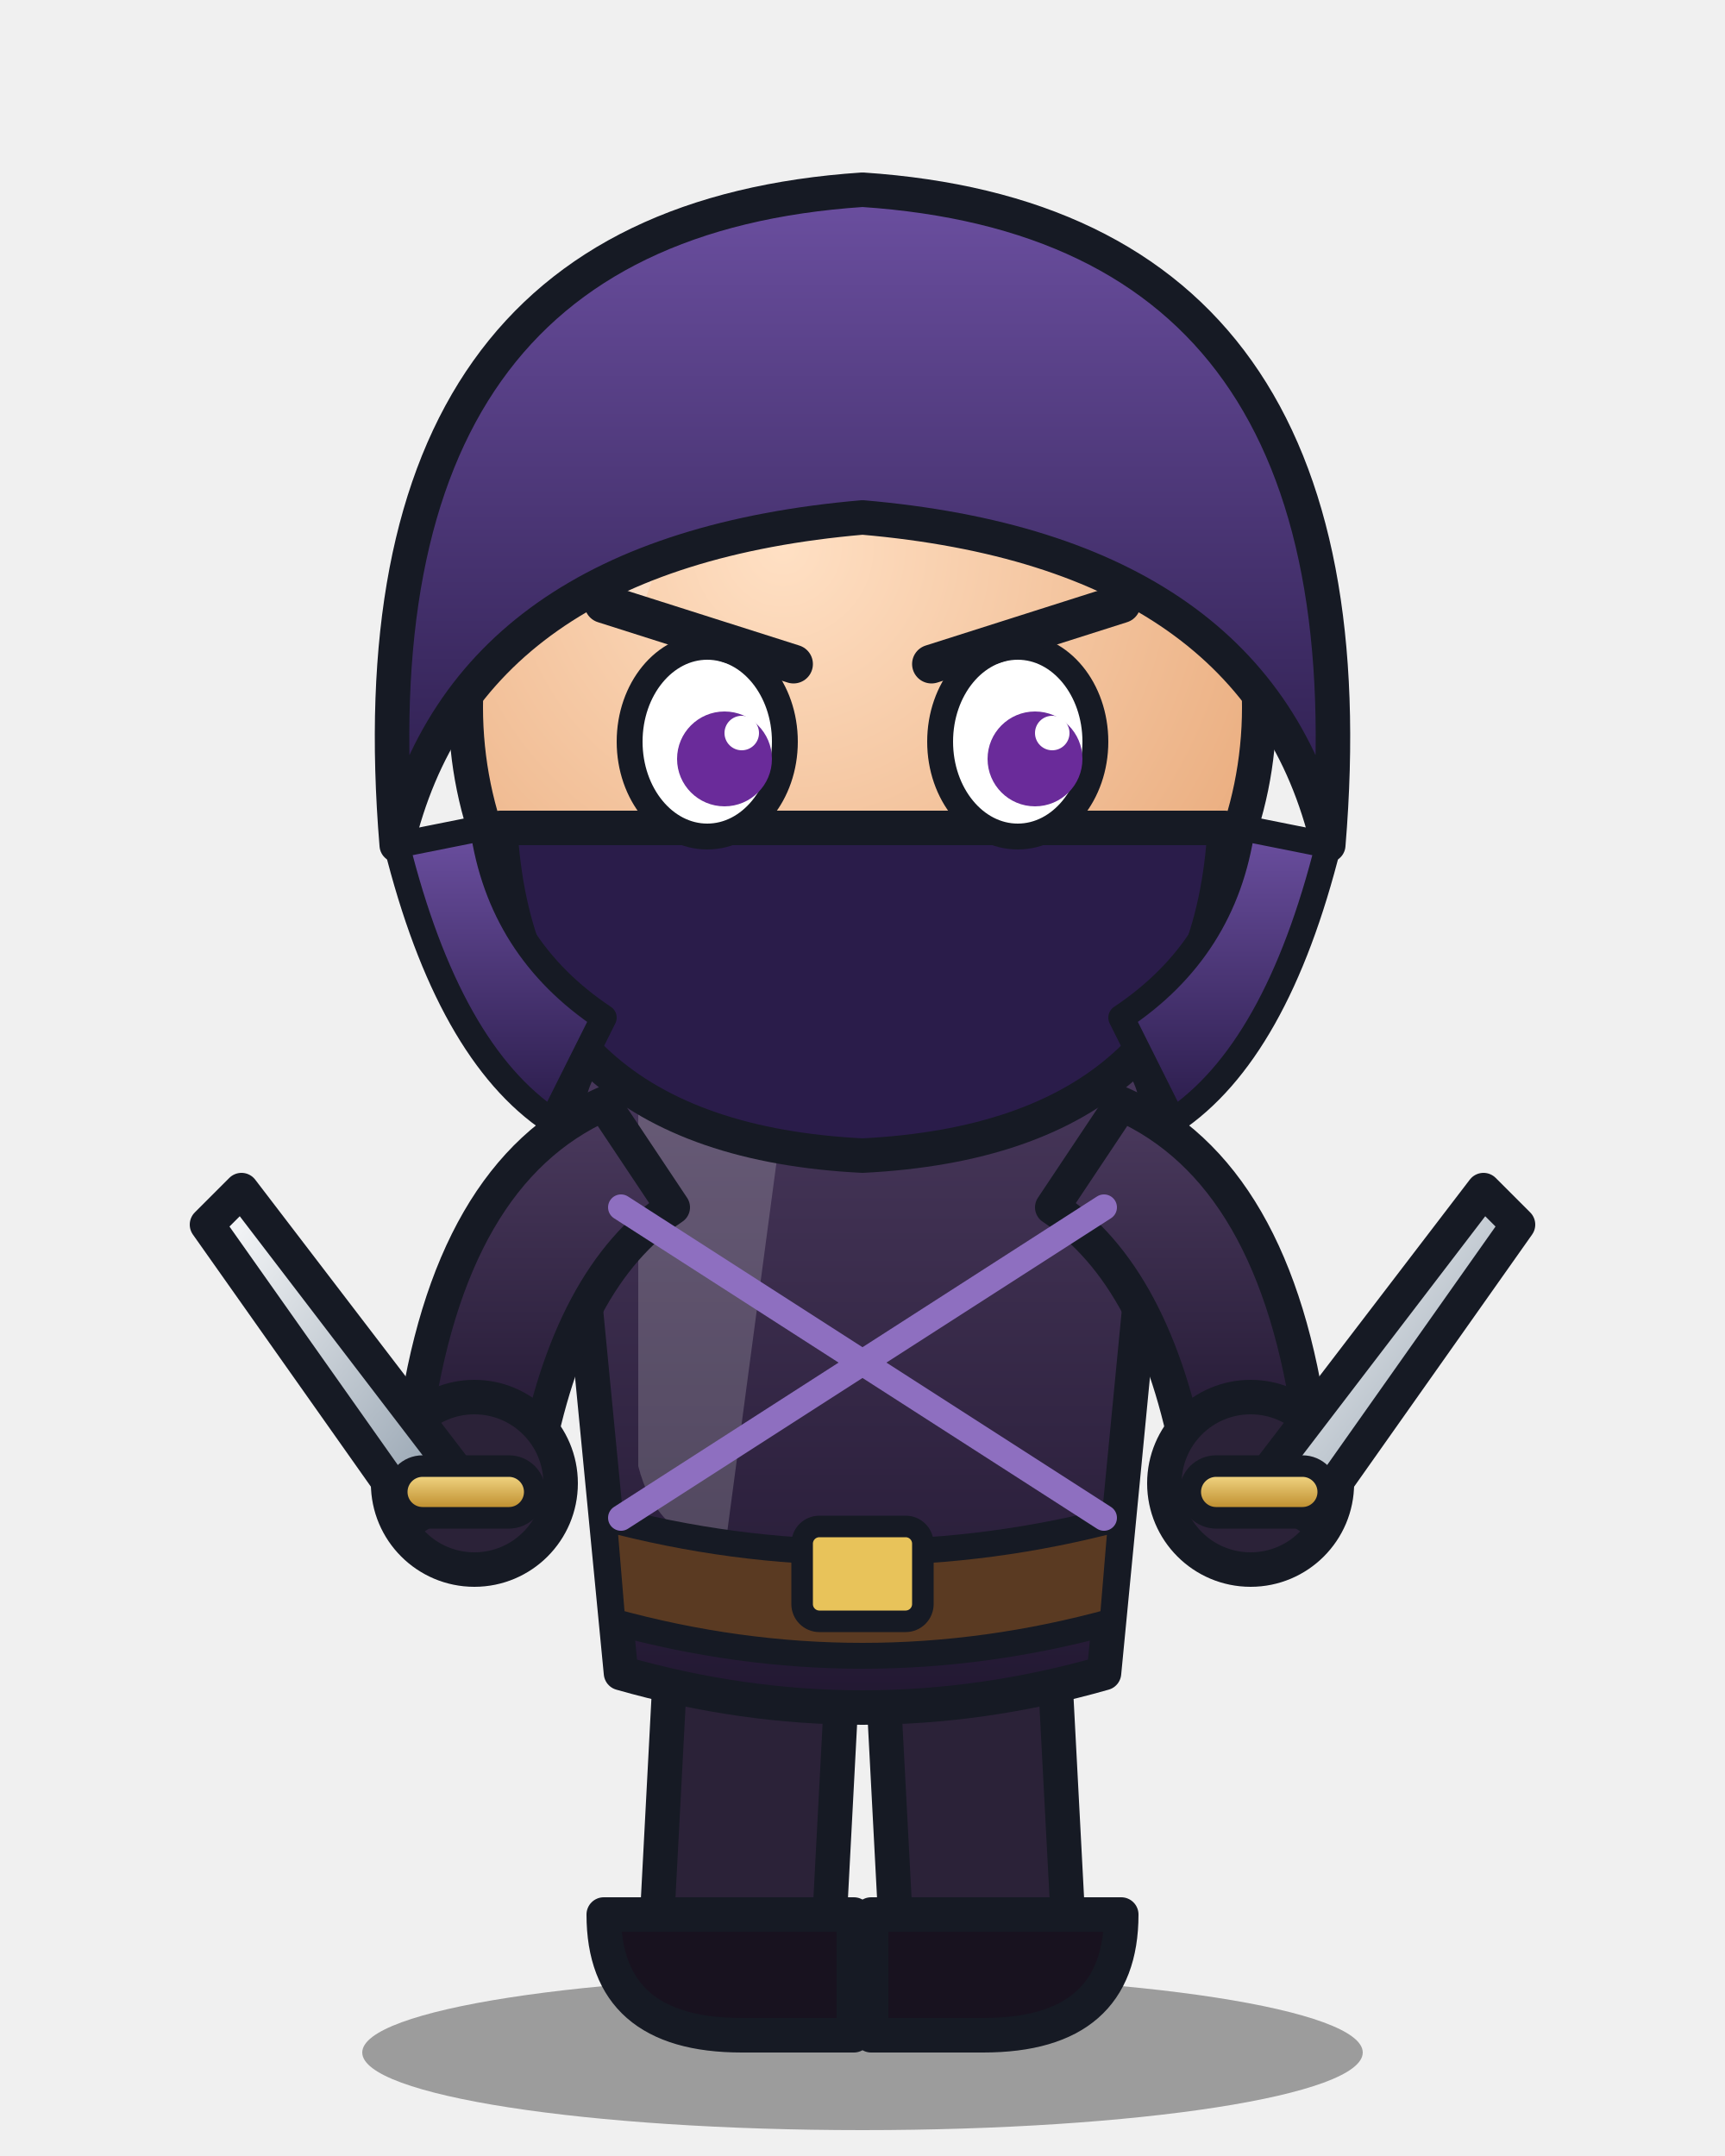
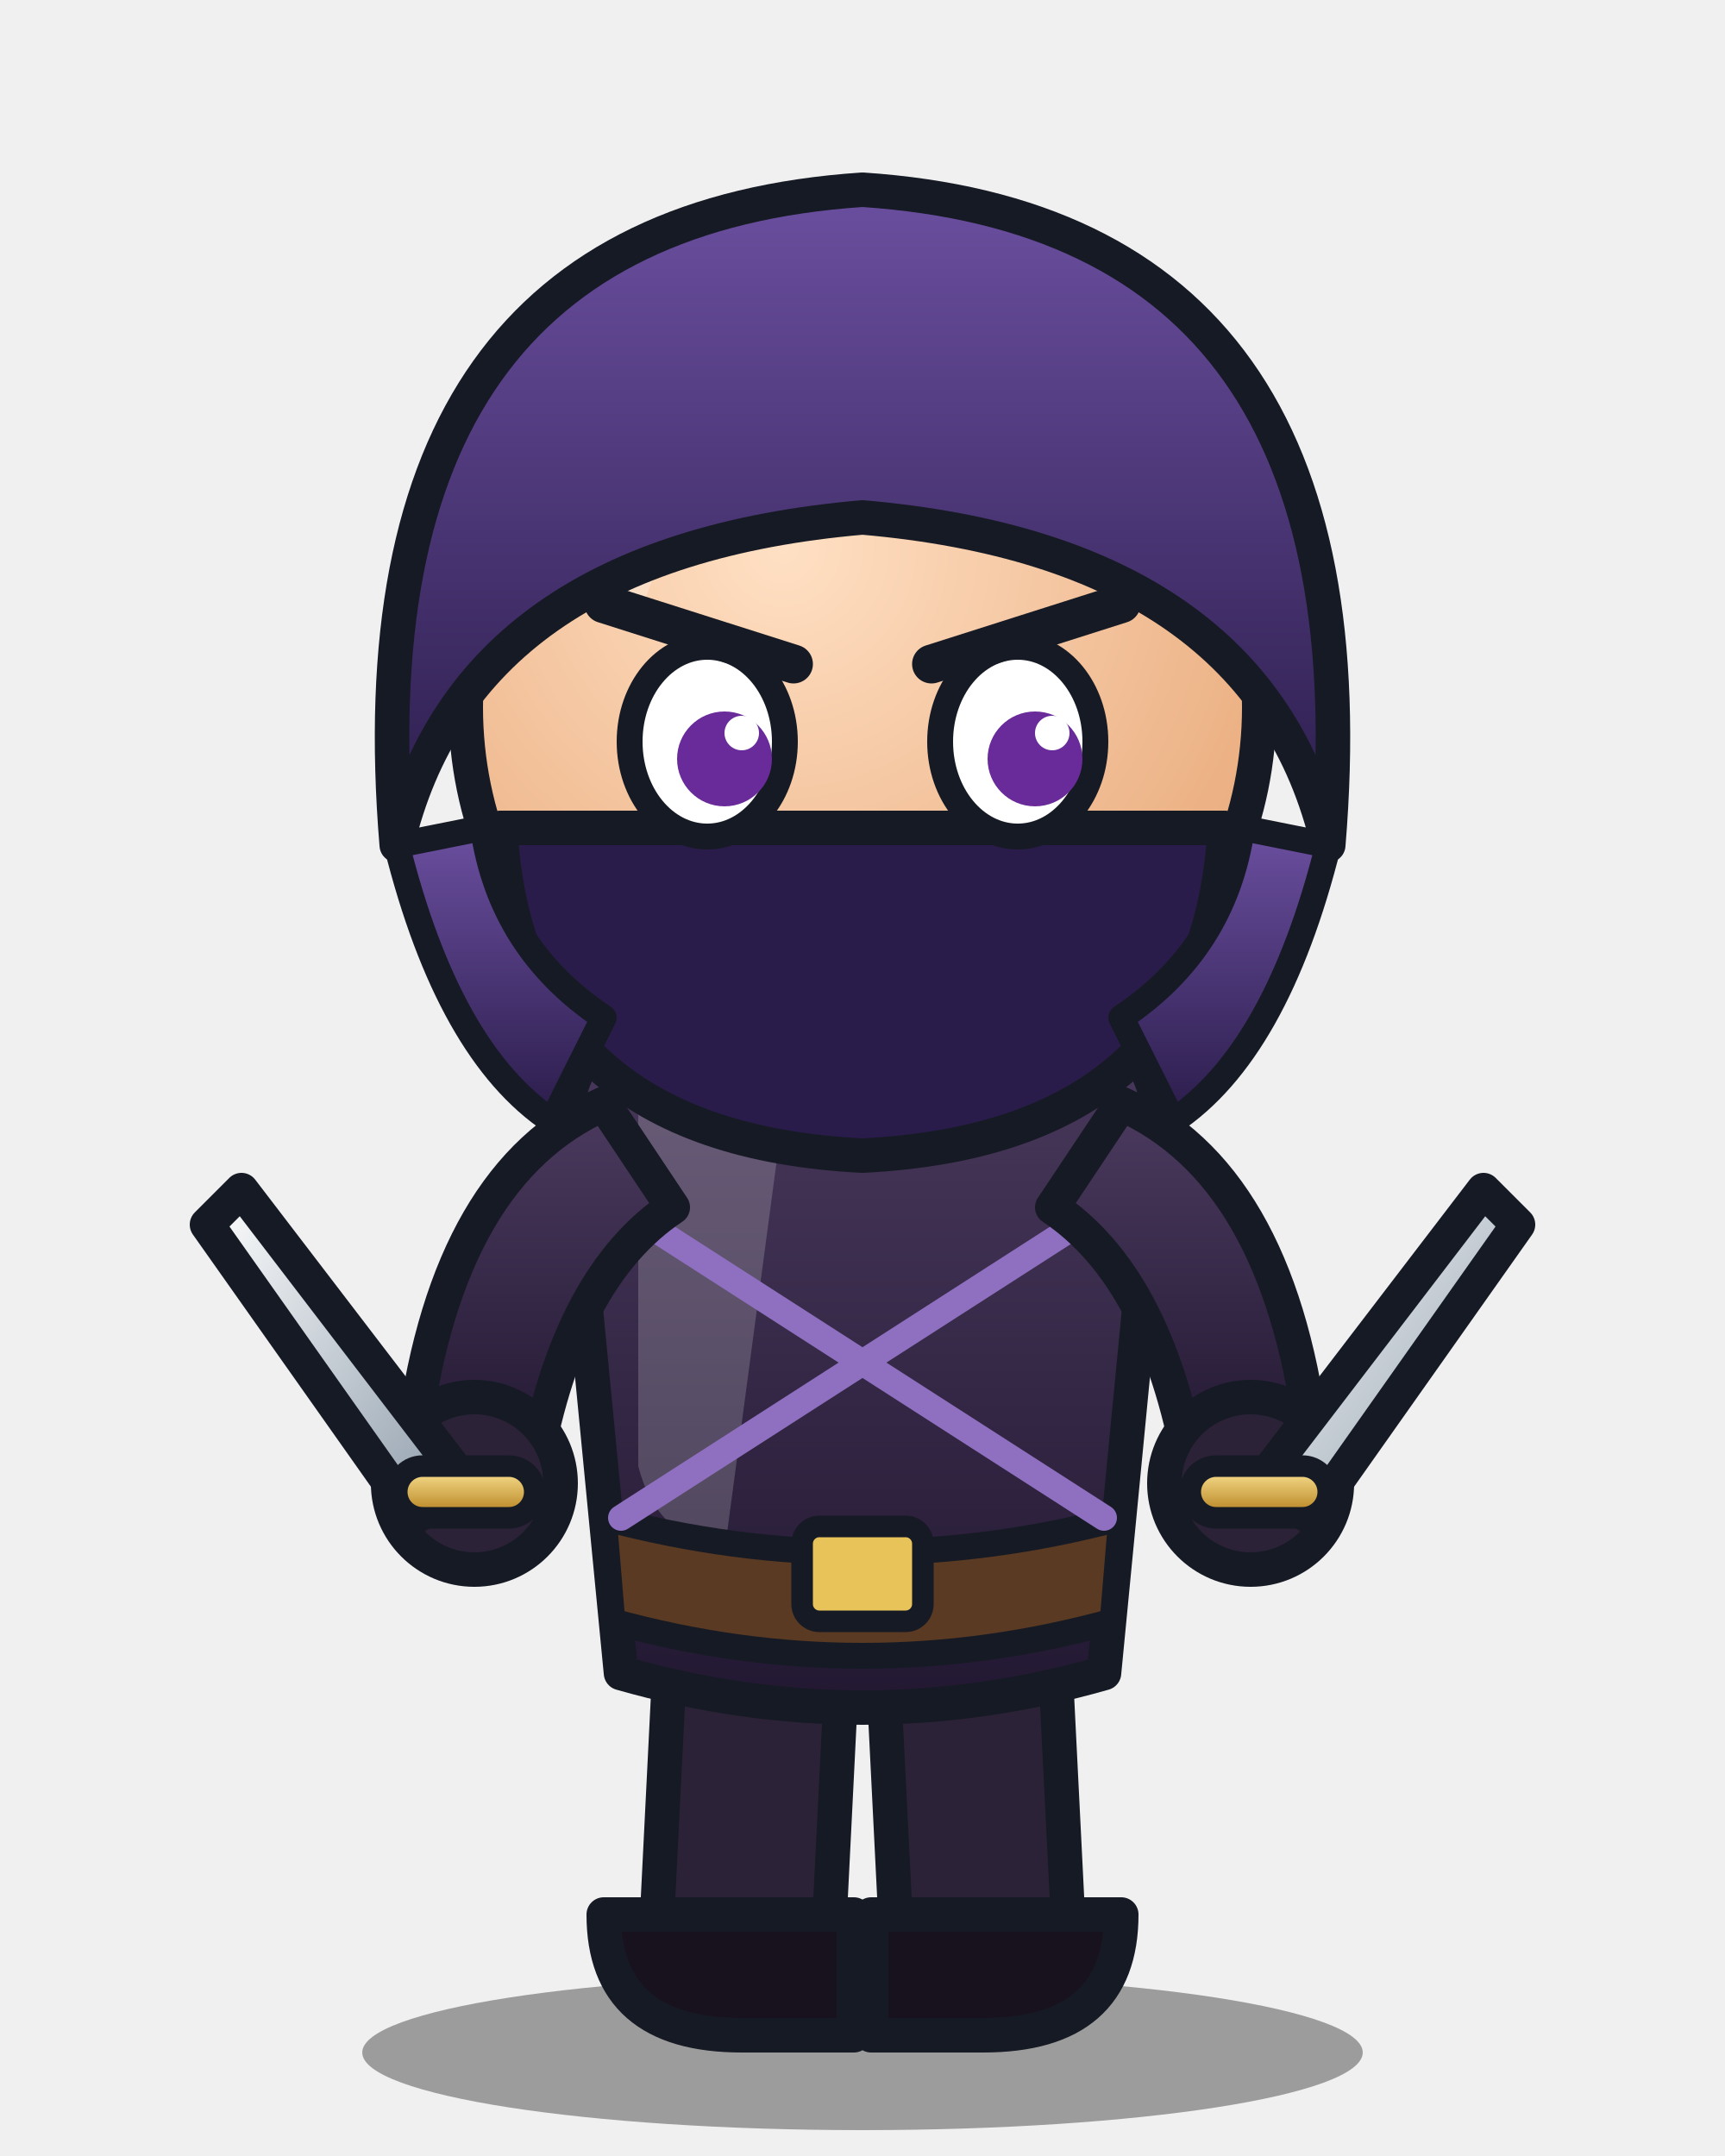
<svg xmlns="http://www.w3.org/2000/svg" viewBox="0 0 200 250" width="400" height="500">
  <defs>
    <linearGradient id="steel" x1="0" y1="0" x2="1" y2="1">
      <stop offset="0" stop-color="#ffffff" />
      <stop offset="1" stop-color="#8b9aa9" />
    </linearGradient>
    <linearGradient id="gold" x1="0" y1="0" x2="0" y2="1">
      <stop offset="0" stop-color="#ffe89a" />
      <stop offset="1" stop-color="#b07a16" />
    </linearGradient>
    <radialGradient id="orb" cx="40%" cy="35%" r="70%">
      <stop offset="0" stop-color="#e8fbff" />
      <stop offset="1" stop-color="#2aa8ff" />
    </radialGradient>
    <linearGradient id="shieldblue" x1="0" y1="0" x2="0" y2="1">
      <stop offset="0" stop-color="#4f8fe8" />
      <stop offset="1" stop-color="#1f3f8a" />
    </linearGradient>
    <radialGradient id="skin" cx="40%" cy="30%" r="75%">
      <stop offset="0" stop-color="#ffe0c4" />
      <stop offset="1" stop-color="#e8a878" />
    </radialGradient>
    <linearGradient id="hood" x1="0" y1="0" x2="0" y2="1">
      <stop offset="0" stop-color="#6b4fa0" />
      <stop offset="1" stop-color="#2a1c4a" />
    </linearGradient>
    <linearGradient id="leather" x1="0" y1="0" x2="0" y2="1">
      <stop offset="0" stop-color="#4b3a5e" />
      <stop offset="1" stop-color="#221832" />
    </linearGradient>
  </defs>
  <ellipse cx="100" cy="238" rx="58" ry="9" fill="#000" fill-opacity=".35" />
-   <path d="M78 188 L76 226 L96 226 L98 188 Z" fill="#2b2238" stroke="#161a24" stroke-width="4" stroke-linejoin="round" stroke-linecap="round" />
-   <path d="M102 188 L104 226 L124 226 L122 188 Z" fill="#2b2238" stroke="#161a24" stroke-width="4" stroke-linejoin="round" stroke-linecap="round" />
+   <path d="M78 186 L76 226 L96 226 L98 186 Z" fill="#2b2238" stroke="#161a24" stroke-width="4" stroke-linejoin="round" stroke-linecap="round" />
  <path d="M70 222 Q70 236 86 236 L99 236 L99 222 Z" fill="#18121f" stroke="#161a24" stroke-width="4" stroke-linejoin="round" stroke-linecap="round" />
+   <path d="M102 186 L104 226 L124 226 L122 186 Z" fill="#2b2238" stroke="#161a24" stroke-width="4" stroke-linejoin="round" stroke-linecap="round" />
  <path d="M101 222 L101 236 L114 236 Q130 236 130 222 Z" fill="#18121f" stroke="#161a24" stroke-width="4" stroke-linejoin="round" stroke-linecap="round" />
  <path d="M66 132 Q64 120 80 116 L120 116 Q136 120 134 132 L128 194 Q100 202 72 194 Z" fill="url(#leather)" stroke="#161a24" stroke-width="4" stroke-linejoin="round" stroke-linecap="round" />
  <path d="M74 128 Q76 121 86 120 L92 120 L84 180 Q76 178 74 170 Z" fill="#ffffff" fill-opacity="0.18" />
  <path d="M70 176 Q100 184 130 176 L129 188 Q100 196 71 188 Z" fill="#5a3a22" stroke="#161a24" stroke-width="3" stroke-linejoin="round" stroke-linecap="round" />
  <rect x="93" y="177" width="14" height="11" rx="2" fill="#e8c35a" stroke="#161a24" stroke-width="2.5" />
-   <path d="M70 128 Q52 136 48 166 L62 170 Q66 148 78 140 Z" fill="url(#leather)" stroke="#161a24" stroke-width="4" stroke-linejoin="round" stroke-linecap="round" />
-   <circle cx="55" cy="172" r="10" fill="#2b2238" stroke="#161a24" stroke-width="4" />
-   <path d="M130 128 Q148 136 152 166 L138 170 Q134 148 122 140 Z" fill="url(#leather)" stroke="#161a24" stroke-width="4" stroke-linejoin="round" stroke-linecap="round" />
-   <circle cx="145" cy="172" r="10" fill="#2b2238" stroke="#161a24" stroke-width="4" />
  <path d="M72 140 L128 176 M128 140 L72 176" fill="none" stroke-width="3" stroke="#8e6fc0" stroke-linejoin="round" stroke-linecap="round" />
  <circle cx="100" cy="82" r="46" fill="url(#skin)" stroke="#161a24" stroke-width="4" />
  <path d="M70 64 Q76 44 98 40 Q80 52 74 72 Z" fill="#ffffff" fill-opacity="0.28" />
  <path d="M58 96 Q60 132 100 134 Q140 132 142 96 Z" fill="#2a1c4a" stroke="#161a24" stroke-width="4" stroke-linejoin="round" stroke-linecap="round" />
  <ellipse cx="82" cy="86" rx="9" ry="11" fill="#ffffff" stroke="#161a24" stroke-width="3" />
  <ellipse cx="118" cy="86" rx="9" ry="11" fill="#ffffff" stroke="#161a24" stroke-width="3" />
  <circle cx="84" cy="88" r="5.5" fill="#6a2b9a" stroke="#161a24" stroke-width="0" />
  <circle cx="120" cy="88" r="5.5" fill="#6a2b9a" stroke="#161a24" stroke-width="0" />
  <circle cx="86" cy="85" r="2" fill="#ffffff" stroke="#161a24" stroke-width="0" />
  <circle cx="122" cy="85" r="2" fill="#ffffff" stroke="#161a24" stroke-width="0" />
  <path d="M70 70 L92 77" fill="none" stroke="#161a24" stroke-width="4.5" stroke-linejoin="round" stroke-linecap="round" />
  <path d="M130 70 L108 77" fill="none" stroke="#161a24" stroke-width="4.5" stroke-linejoin="round" stroke-linecap="round" />
  <path d="M46 98 Q40 26 100 22 Q160 26 154 98 Q146 64 100 60 Q54 64 46 98 Z" fill="url(#hood)" stroke="#161a24" stroke-width="4" stroke-linejoin="round" stroke-linecap="round" />
  <path d="M46 98 Q52 122 64 130 L70 118 Q58 110 56 96 Z" fill="url(#hood)" stroke="#161a24" stroke-width="3" stroke-linejoin="round" stroke-linecap="round" />
  <path d="M154 98 Q148 122 136 130 L130 118 Q142 110 144 96 Z" fill="url(#hood)" stroke="#161a24" stroke-width="3" stroke-linejoin="round" stroke-linecap="round" />
+   <path d="M70 128 Q52 136 48 166 L62 170 Q66 148 78 140 Z" fill="url(#leather)" stroke="#161a24" stroke-width="4" stroke-linejoin="round" stroke-linecap="round" />
+   <circle cx="55" cy="172" r="10" fill="#2b2238" stroke="#161a24" stroke-width="4" />
+   <path d="M54 172 L28 138 L24 142 L48 176 Z" fill="url(#steel)" stroke="#161a24" stroke-width="4" stroke-linejoin="round" stroke-linecap="round" />
+   <rect x="46" y="170" width="16" height="6" rx="3" fill="url(#gold)" stroke="#161a24" stroke-width="2.5" />
+   <path d="M130 128 Q148 136 152 166 L138 170 Q134 148 122 140 Z" fill="url(#leather)" stroke="#161a24" stroke-width="4" stroke-linejoin="round" stroke-linecap="round" />
+   <circle cx="145" cy="172" r="10" fill="#2b2238" stroke="#161a24" stroke-width="4" />
  <path d="M146 172 L172 138 L176 142 L152 176 Z" fill="url(#steel)" stroke="#161a24" stroke-width="4" stroke-linejoin="round" stroke-linecap="round" />
  <rect x="138" y="170" width="16" height="6" rx="3" fill="url(#gold)" stroke="#161a24" stroke-width="2.5" />
-   <path d="M54 172 L28 138 L24 142 L48 176 Z" fill="url(#steel)" stroke="#161a24" stroke-width="4" stroke-linejoin="round" stroke-linecap="round" />
-   <rect x="46" y="170" width="16" height="6" rx="3" fill="url(#gold)" stroke="#161a24" stroke-width="2.5" />
</svg>
